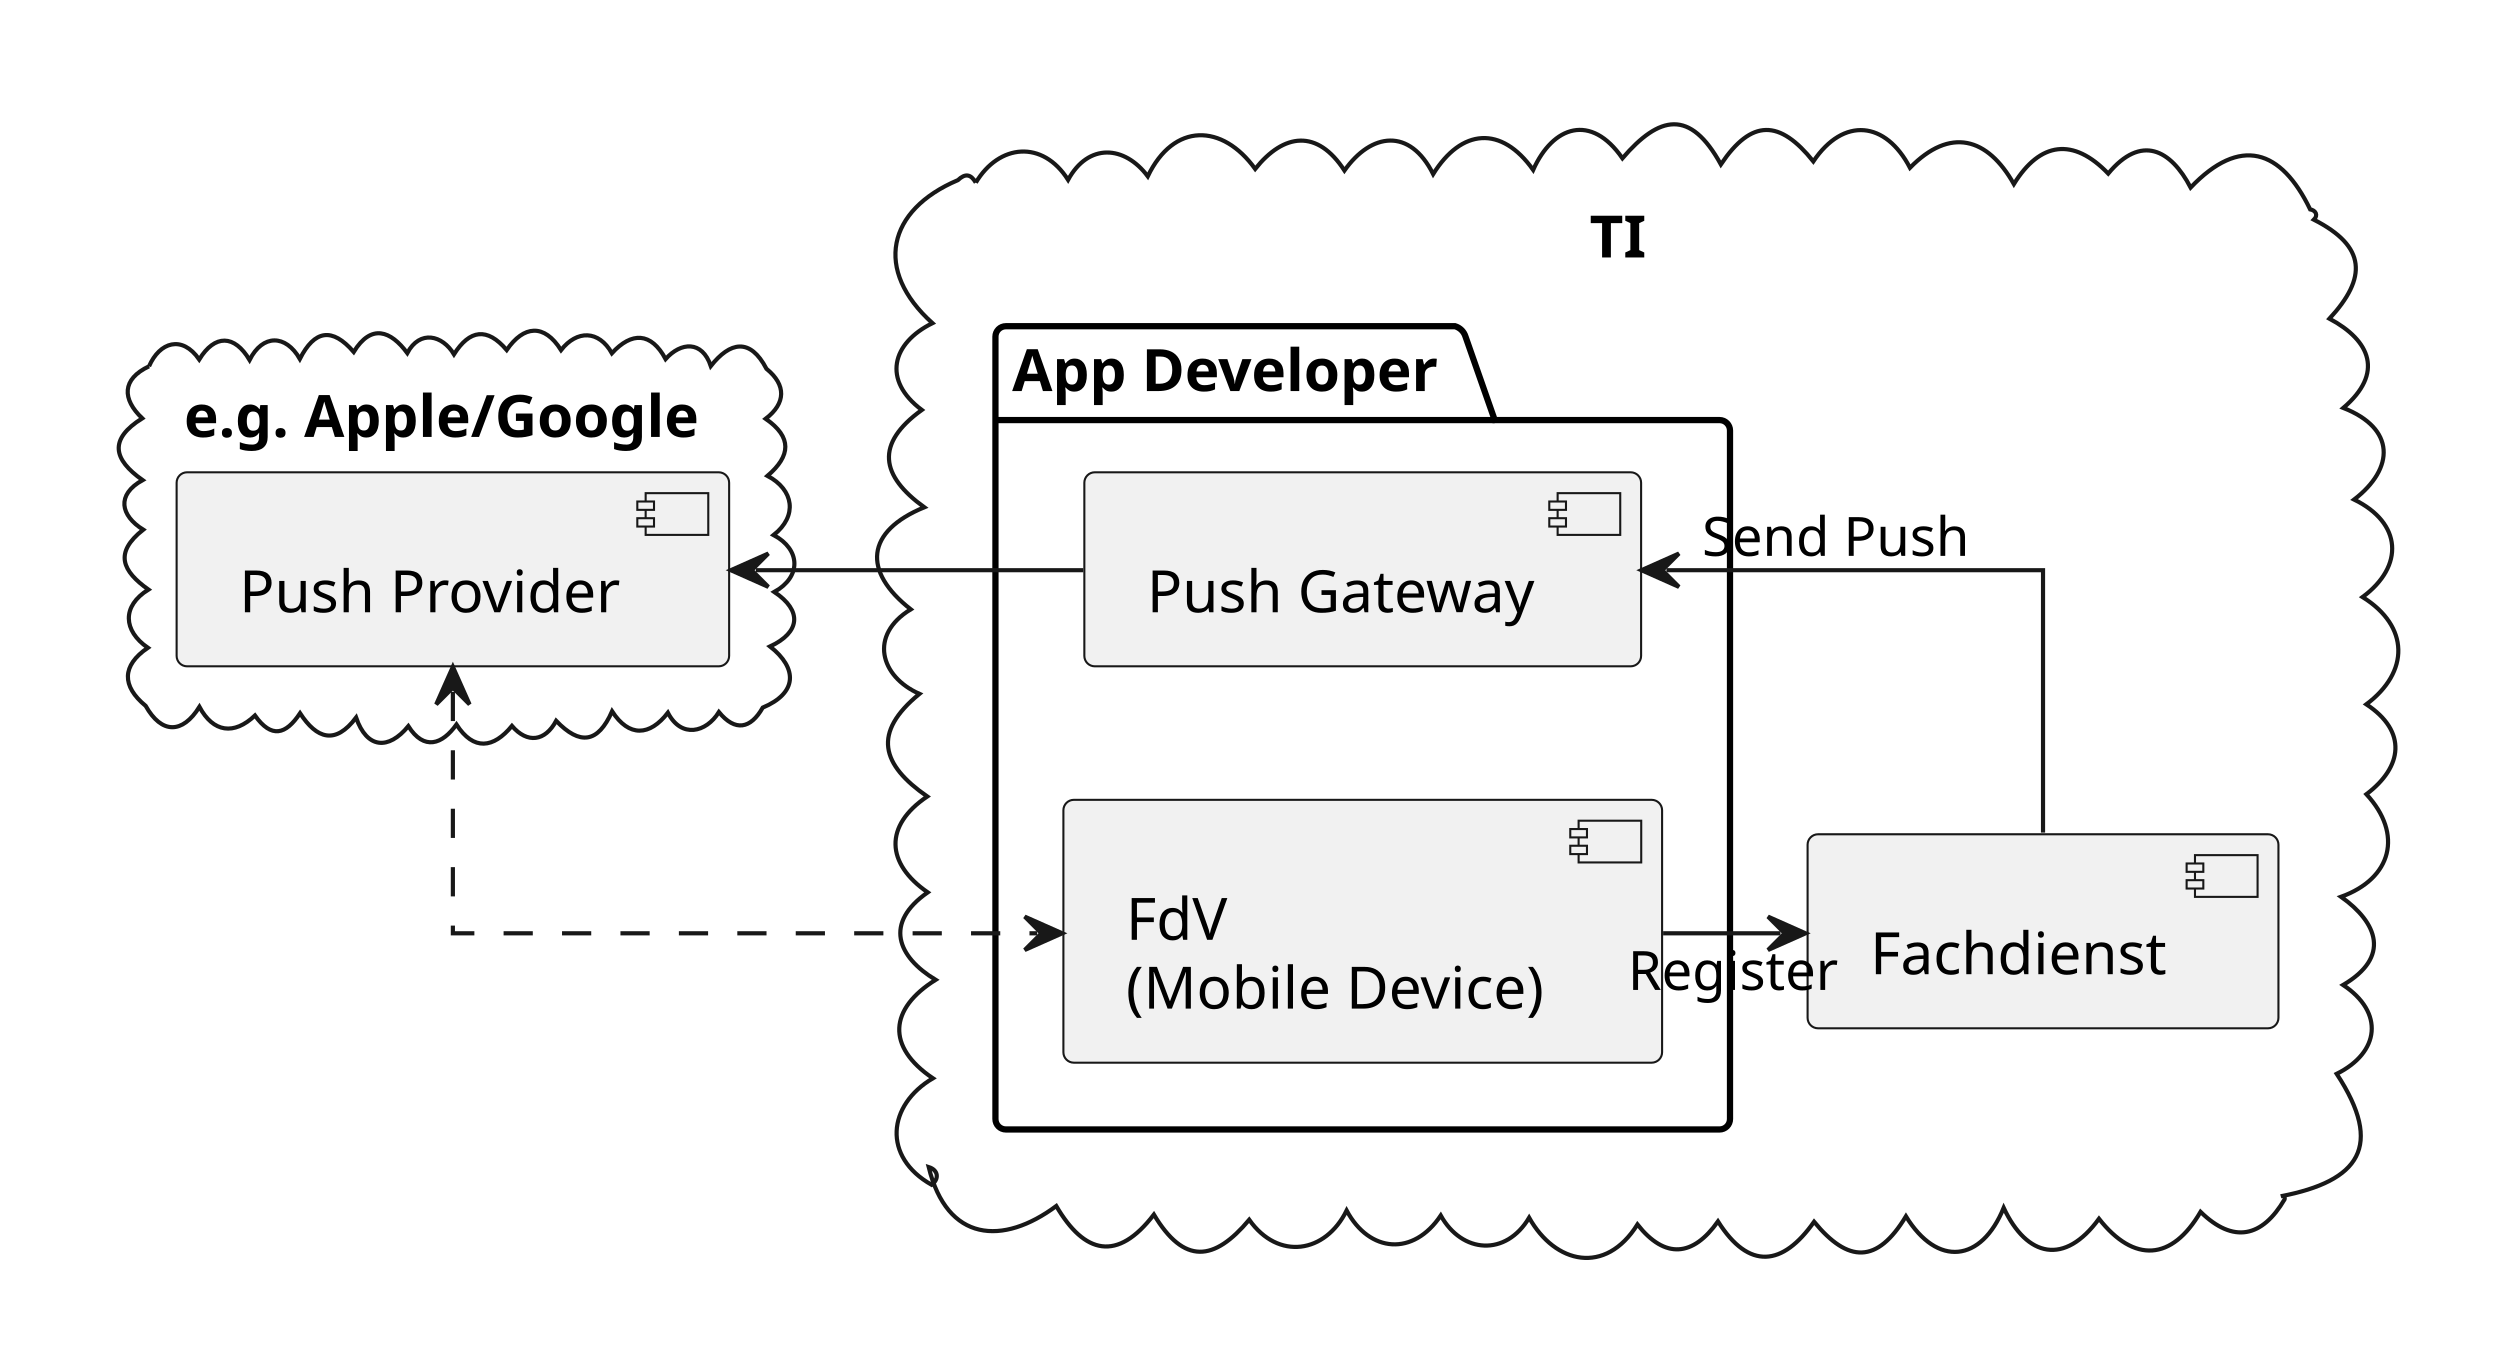
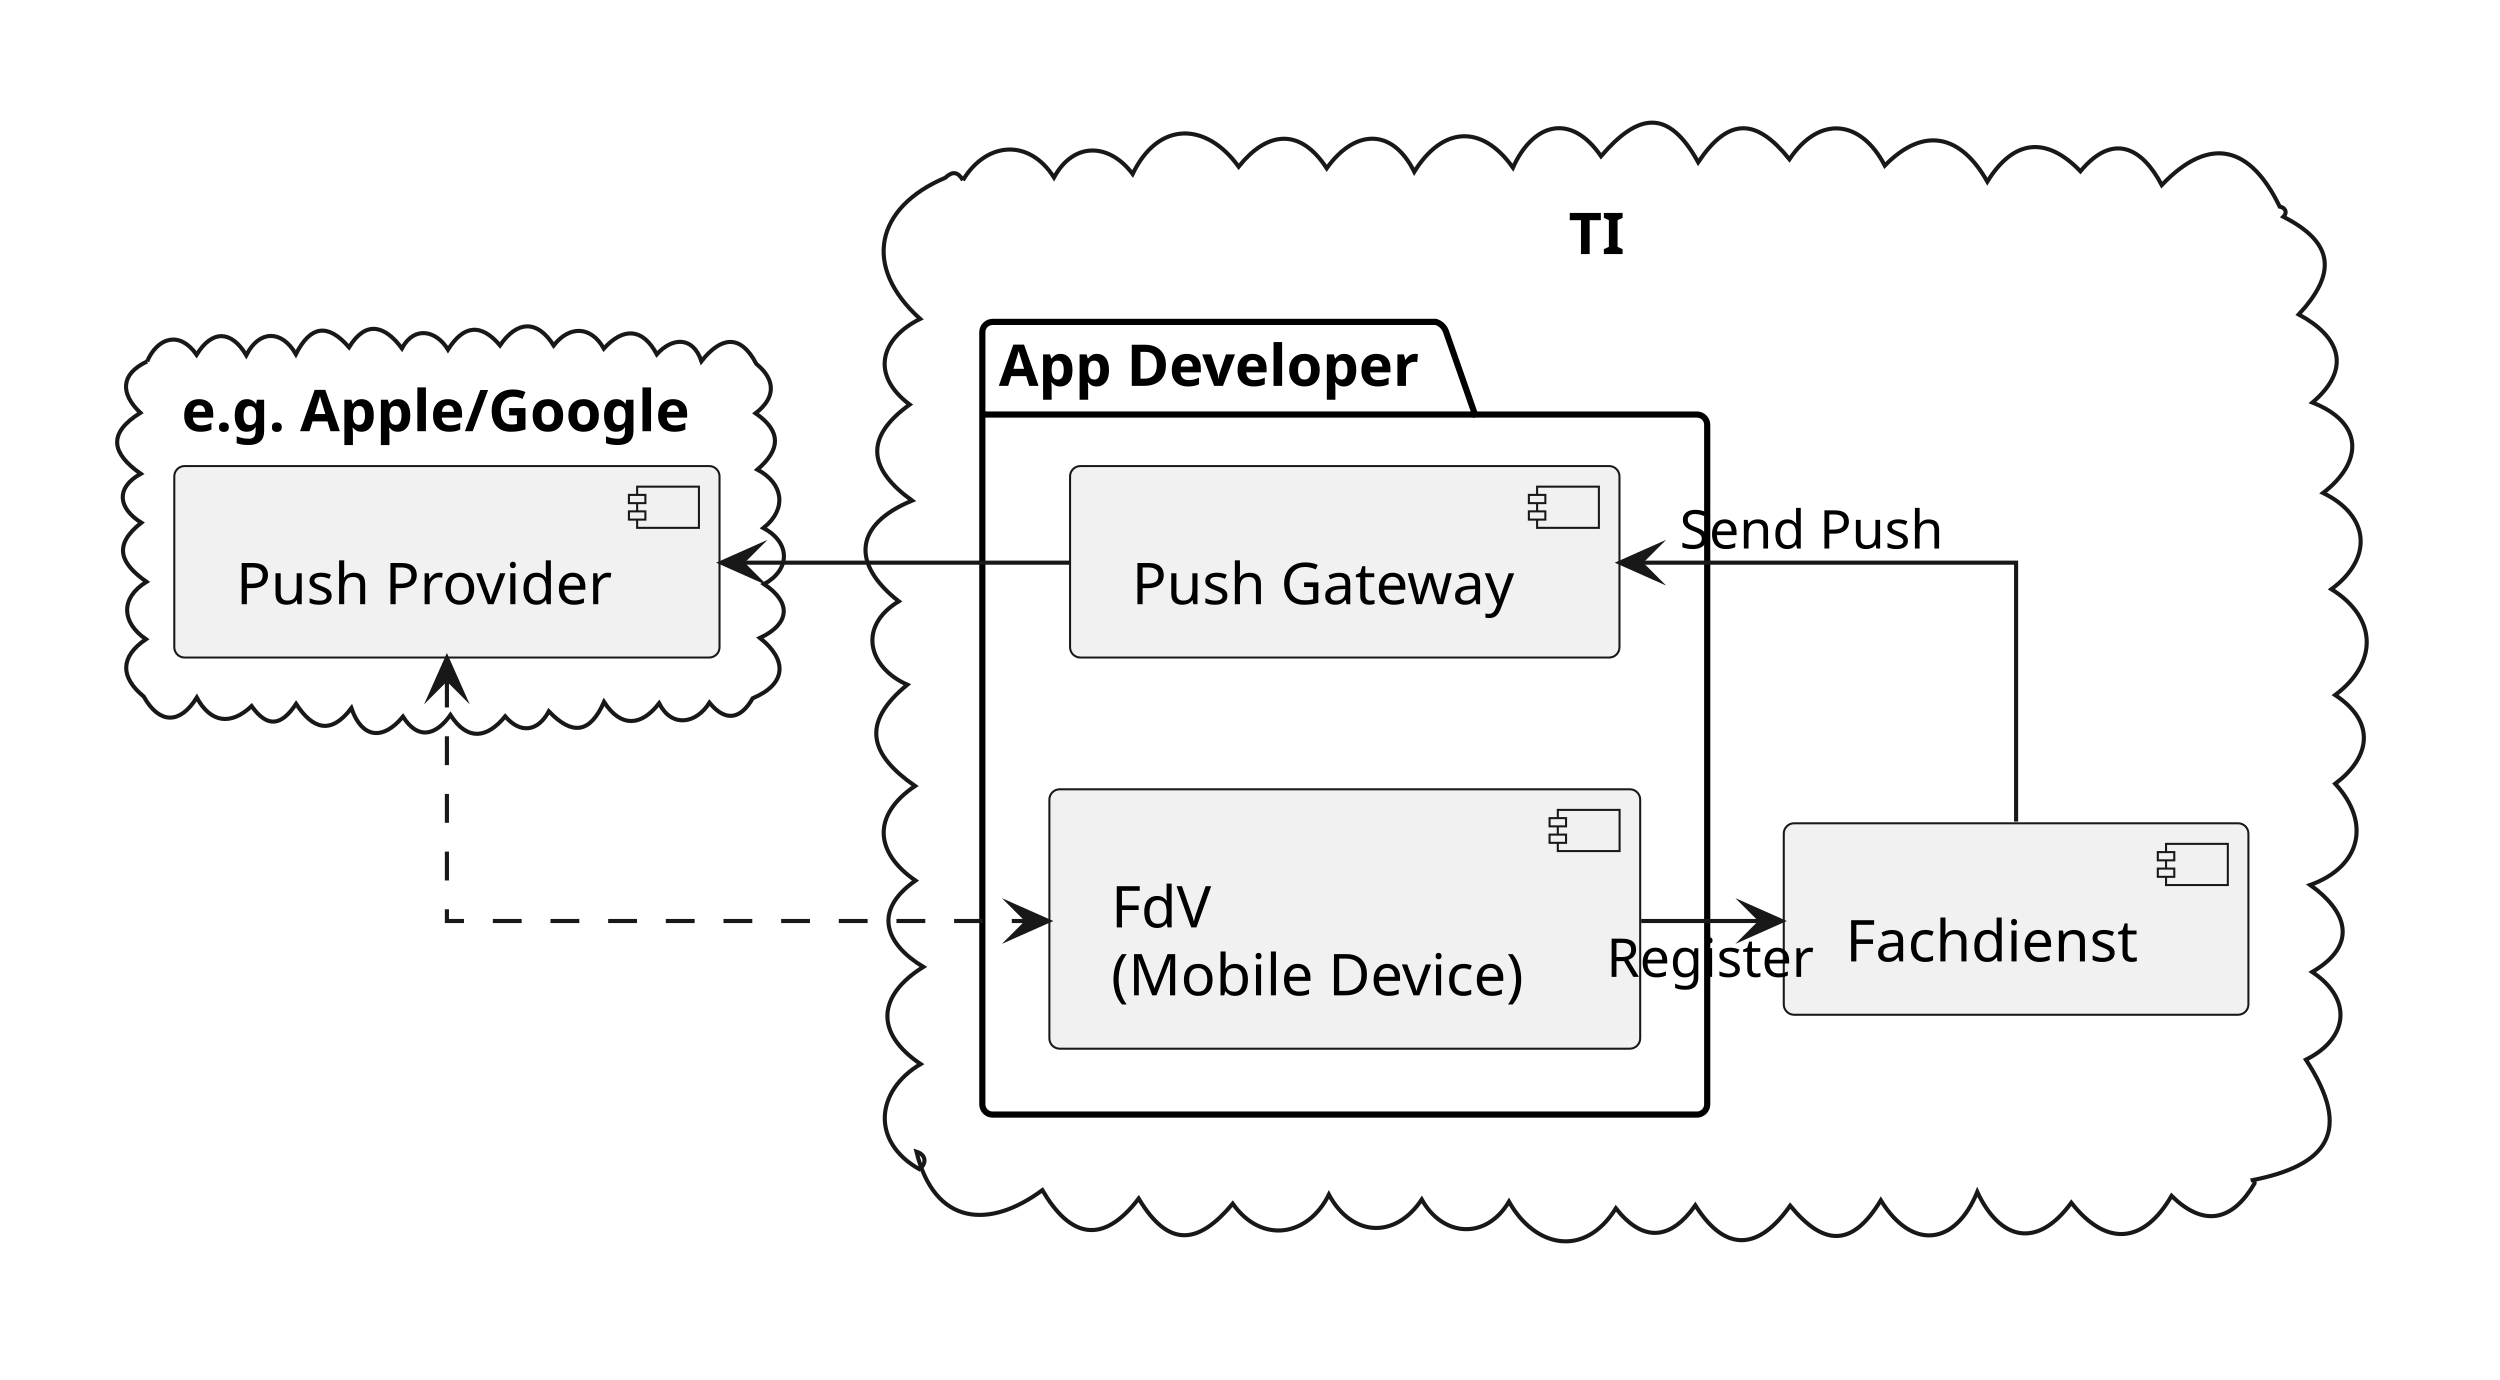
- <svg xmlns="http://www.w3.org/2000/svg" contentStyleType="text/css" data-diagram-type="DESCRIPTION" height="327px" preserveAspectRatio="none" style="width:599px;height:327px;background:#FFFFFF;" version="1.1" viewBox="0 0 599 327" width="599px" zoomAndPan="magnify">
+ <svg xmlns="http://www.w3.org/2000/svg" version="1.1" data-diagram-type="DESCRIPTION" style="width:607px;height:335px;background:#FFFFFF;" width="607px" height="335px" viewBox="0 0 607 335" zoomAndPan="magnify" preserveAspectRatio="none" contentStyleType="text/css">
  <defs />
-   <g>
-     <g class="cluster" data-qualified-name="e.g. Apple.Google" data-source-line="5" id="ent0002">
-       <path d="M35.71,87.766 C38.243,81.959 43.602,80.19 47.735,86.127 C51.491,80.046 56.162,80.141 59.798,86.245 C62.948,80.039 68.438,80.064 71.843,85.991 C75.363,79.079 79.558,78.337 84.747,84.322 C88.975,77.475 93.608,79.236 97.583,84.588 C100.626,78.944 106.004,80.288 108.772,84.888 C112.546,78.964 116.697,78.348 121.404,83.858 C125.481,77.947 130.37,77.447 134.428,83.879 C138.222,79.038 143.457,79.05 146.609,84.63 C151.342,79.463 156.006,79.553 159.476,86.026 C163.157,81.931 168.216,81.522 170.312,87.698 C174.908,81.901 179.706,80.821 183.641,88.359 C188.422,92.238 188.321,96.611 183.456,100.341 C189.841,104.768 189.483,109.204 183.895,114.015 C190.215,117.365 191.187,123.594 185.358,128.198 C191.874,131.674 192.061,138.193 185.529,141.833 C192.276,146.343 191.78,151.479 184.51,154.896 C191.203,160.174 191.043,166.067 182.752,169.547 C179.831,174.659 176.175,175.374 172.249,170.615 C169.173,175.563 163.243,176.977 160.026,170.769 C155.653,176.419 150.735,176.687 146.657,170.437 C143.253,178.089 138.968,178.643 133.257,172.714 C130.593,177.637 126.389,178.25 122.66,173.934 C118.233,179.306 113.498,179.978 109.368,173.598 C105.949,178.39 101.622,179.93 97.835,173.994 C93.063,179.786 87.908,179.424 85.32,171.935 C80.319,178.545 75.909,177.028 71.893,170.897 C68.457,176.054 65.063,177.006 61.09,171.437 C56.044,176.211 51.123,175.537 47.781,169.366 C43.705,175.899 38.719,175.905 34.896,169.121 C29.142,164.389 29.143,159.482 35.423,155.206 C29.498,151.104 29.153,145.241 35.561,141.262 C29.34,136.835 27.227,132.497 34.311,126.912 C28.877,123.525 27.798,118.569 34.164,115.035 C27.13,110.068 26,105.281 34.081,100.23 C29.247,95.625 29.127,90.88 35.71,87.766" fill="none" style="stroke:#181818;stroke-width:1;" />
-       <text fill="#000000" font-family="sans-serif" font-size="14" font-weight="bold" lengthAdjust="spacing" textLength="128.816" x="44.101" y="104.696">e.g. Apple/Google</text>
+   <g font-family="sans-serif" lengthAdjust="spacing">
+     <g class="cluster" data-qualified-name="e.g. Apple.Google" id="ent0001" data-source-line="5">
+       <path d="M35.71,87.766 C38.243,81.959 43.601,80.19 47.735,86.127 C51.491,80.046 56.162,80.141 59.798,86.245 C62.948,80.039 68.438,80.064 71.843,85.991 C75.363,79.079 79.558,78.337 84.747,84.321 C88.975,77.475 93.608,79.236 97.583,84.588 C100.626,78.944 106.004,80.288 108.772,84.888 C112.546,78.964 116.697,78.348 121.404,83.858 C125.481,77.947 130.37,77.447 134.428,83.879 C138.223,79.038 143.457,79.05 146.609,84.63 C151.342,79.463 156.006,79.553 159.475,86.026 C163.157,81.931 168.216,81.522 170.312,87.698 C174.908,81.901 179.706,80.821 183.641,88.359 C188.422,92.238 188.321,96.611 183.456,100.341 C189.841,104.768 189.484,109.204 183.895,114.015 C190.215,117.365 191.187,123.594 185.358,128.198 C191.874,131.674 192.061,138.193 185.529,141.833 C192.276,146.343 191.78,151.479 184.51,154.896 C191.203,160.174 191.043,166.067 182.752,169.546 C179.831,174.659 176.175,175.374 172.249,170.615 C169.174,175.563 163.243,176.977 160.026,170.769 C155.653,176.419 150.735,176.687 146.657,170.437 C143.253,178.089 138.968,178.643 133.257,172.713 C130.593,177.637 126.389,178.25 122.66,173.934 C118.233,179.306 113.498,179.978 109.368,173.598 C105.949,178.39 101.622,179.93 97.835,173.994 C93.063,179.786 87.908,179.424 85.32,171.935 C80.319,178.545 75.909,177.028 71.893,170.897 C68.457,176.055 65.063,177.006 61.09,171.437 C56.044,176.211 51.123,175.537 47.781,169.366 C43.705,175.899 38.719,175.905 34.896,169.121 C29.142,164.389 29.143,159.482 35.423,155.206 C29.498,151.104 29.153,145.241 35.561,141.262 C29.34,136.835 27.227,132.497 34.311,126.912 C28.877,123.525 27.798,118.569 34.164,115.035 C27.13,110.068 26,105.281 34.082,100.23 C29.247,95.625 29.127,90.88 35.71,87.766" style="stroke:#181818;stroke-width:1;" fill="none" />
+       <text x="44.101" y="104.696" fill="#000" font-size="14" textLength="128.816" font-weight="700">e.g. Apple/Google</text>
    </g>
-     <g class="cluster" data-qualified-name="TI" data-source-line="9" id="ent0004">
-       <path d="M233.803,43.763 C239.35,34.477 249.793,33.429 255.913,43.094 C260.761,34.218 269.43,34.788 275.006,42.244 C281.244,29.295 292.863,29.567 300.743,40.472 C307.597,31.895 315.611,30.848 322.13,40.858 C328.55,31.784 337.782,30.509 343.387,41.712 C350.133,30.841 359.697,29.941 367.346,40.711 C372.084,30.136 381.203,27.047 388.735,37.925 C397.569,27.643 404.957,26 412.32,39.391 C419.7,28.4 426.412,28.629 434.476,38.669 C441.742,27.891 451.819,29.025 457.631,40.203 C467.246,30.38 476.206,32.889 482.524,44.104 C488.795,33.946 496.756,32.878 505.128,41.587 C513.039,32.071 520.118,35.847 524.875,44.934 C536.753,32.508 546.535,35.724 553.509,50.161 C554.808,50.395 555.512,51.529 554.41,52.637 C566.995,59.049 567.198,66.536 558.136,76.35 C568.009,81.64 571.226,89.396 561.459,97.738 C573.958,102.651 573.826,112.157 564.046,119.695 C575.51,125.285 576.154,135.6 566.069,143.056 C577.323,150.064 577.365,160.982 566.977,168.754 C576.856,175.277 575.663,183.764 566.99,190.299 C575.839,199.88 573.092,210.479 560.926,214.873 C569.7,221.127 572.845,229.285 561.408,236 C571.341,242.604 570.201,252.149 559.874,257.293 C571.268,274.661 565.28,282.999 546.509,286.621 C547.068,286.413 547.555,286.692 547.394,287.353 C542.037,296.493 535.126,298.056 527.253,290.363 C520.386,302.137 511.308,302.687 502.917,292.015 C494.694,303.287 485.654,301.271 480.084,289.398 C474.736,302.483 464.209,303.687 456.663,291.429 C449.748,302.852 442.835,302.672 434.653,292.735 C427.137,303.406 419.062,304.423 411.629,292.651 C405.637,301.102 398.966,301.769 392.332,293.386 C384.651,305.643 372.6,302.831 366.38,291.761 C360.815,301.106 350.311,300.389 345.205,291.235 C338.653,301.017 328.142,300.242 322.652,290.037 C317.587,300.298 306.288,302.112 299.313,292.252 C290.883,302.297 283.699,303.058 276.472,291.009 C267.722,302.425 259.831,300.504 253.085,288.967 C240.244,298.5 226.93,297.631 222.509,279.621 C224.828,280.339 225.086,282.466 223.223,283.884 C211.354,277.187 212.63,264.787 223.521,258.356 C212.301,250.775 213.048,241.723 224.179,234.767 C214.982,229.208 211.759,221.155 222.283,213.811 C212.261,206.892 211.756,197.856 222.173,190.84 C211.172,183.21 208.888,175.589 220.298,166.25 C210.886,162.091 208.09,152.168 218.216,146 C206.53,136.827 207.465,127.314 221.459,121.546 C210.979,113.974 209.6,106.351 220.868,98.227 C211.31,91.067 213.701,82.228 223.415,77.428 C209.28,64.713 212.574,50.35 229.509,43.161 C231.264,41.513 232.574,41.664 233.803,43.763" fill="none" style="stroke:#181818;stroke-width:1;" />
-       <text fill="#000000" font-family="sans-serif" font-size="14" font-weight="bold" lengthAdjust="spacing" textLength="14.301" x="380.859" y="61.696">TI</text>
+     <g class="cluster" data-qualified-name="TI" id="ent0003" data-source-line="9">
+       <path d="M233.803,43.763 C239.35,34.477 249.793,33.429 255.913,43.094 C260.761,34.218 269.43,34.788 275.006,42.244 C281.244,29.295 292.863,29.567 300.743,40.472 C307.597,31.895 315.611,30.847 322.13,40.858 C328.55,31.784 337.782,30.509 343.388,41.712 C350.133,30.841 359.697,29.941 367.346,40.711 C372.084,30.136 381.203,27.047 388.735,37.925 C397.569,27.643 404.957,26 412.32,39.391 C419.699,28.4 426.412,28.629 434.476,38.669 C441.742,27.891 451.819,29.025 457.631,40.203 C467.246,30.38 476.206,32.889 482.524,44.104 C488.795,33.946 496.756,32.878 505.128,41.587 C513.039,32.071 520.118,35.847 524.876,44.934 C536.753,32.508 546.535,35.724 553.509,50.161 C554.808,50.395 555.512,51.529 554.41,52.637 C566.995,59.049 567.198,66.536 558.136,76.35 C568.009,81.64 571.226,89.396 561.459,97.738 C573.958,102.651 573.826,112.157 564.046,119.695 C575.51,125.285 576.154,135.6 566.069,143.056 C577.323,150.064 577.365,160.982 566.977,168.754 C576.856,175.277 575.663,183.764 566.99,190.299 C575.839,199.88 573.092,210.479 560.926,214.873 C569.7,221.127 572.845,229.285 561.408,236 C571.341,242.604 570.201,252.148 559.874,257.293 C571.268,274.661 565.28,282.999 546.509,286.621 C547.068,286.413 547.555,286.692 547.394,287.353 C542.037,296.493 535.126,298.056 527.253,290.363 C520.386,302.137 511.308,302.687 502.917,292.016 C494.694,303.287 485.654,301.271 480.084,289.398 C474.736,302.483 464.209,303.687 456.663,291.429 C449.748,302.852 442.835,302.672 434.653,292.735 C427.137,303.406 419.062,304.423 411.629,292.651 C405.637,301.102 398.966,301.769 392.332,293.386 C384.651,305.643 372.6,302.831 366.38,291.761 C360.815,301.106 350.311,300.389 345.205,291.235 C338.653,301.017 328.142,300.242 322.652,290.037 C317.587,300.298 306.288,302.112 299.313,292.252 C290.883,302.297 283.699,303.058 276.472,291.009 C267.722,302.425 259.831,300.504 253.085,288.967 C240.244,298.5 226.93,297.631 222.509,279.621 C224.828,280.339 225.086,282.465 223.223,283.884 C211.354,277.187 212.63,264.787 223.521,258.356 C212.301,250.775 213.048,241.723 224.18,234.767 C214.982,229.208 211.759,221.155 222.283,213.811 C212.261,206.892 211.756,197.856 222.174,190.84 C211.172,183.21 208.888,175.589 220.298,166.25 C210.886,162.091 208.09,152.168 218.216,146 C206.53,136.826 207.465,127.314 221.459,121.546 C210.979,113.974 209.6,106.351 220.868,98.227 C211.31,91.067 213.701,82.228 223.415,77.428 C209.28,64.713 212.574,50.35 229.509,43.161 C231.264,41.513 232.574,41.664 233.803,43.763" style="stroke:#181818;stroke-width:1;" fill="none" />
+       <text x="380.859" y="61.696" fill="#000" font-size="14" textLength="14.301" font-weight="700">TI</text>
    </g>
-     <g class="cluster" data-qualified-name="TI.App Developer" data-source-line="12" id="ent0006">
-       <path d="M241.009,78.161 L348.636,78.161 A3.75,3.75 0 0 1 351.136,80.661 L358.136,100.649 L412.009,100.649 A2.5,2.5 0 0 1 414.509,103.149 L414.509,268.121 A2.5,2.5 0 0 1 412.009,270.621 L241.009,270.621 A2.5,2.5 0 0 1 238.509,268.121 L238.509,80.661 A2.5,2.5 0 0 1 241.009,78.161" fill="none" style="stroke:#000000;stroke-width:1.5;" />
-       <line style="stroke:#000000;stroke-width:1.5;" x1="238.509" x2="358.136" y1="100.649" y2="100.649" />
-       <text fill="#000000" font-family="sans-serif" font-size="14" font-weight="bold" lengthAdjust="spacing" textLength="106.627" x="242.509" y="93.696">App Developer</text>
+     <g class="cluster" data-qualified-name="TI.App Developer" id="ent0005" data-source-line="12">
+       <path d="M241.009,78.161 L348.636,78.161 A3.75,3.75 0 0 1 351.136,80.661 L358.136,100.649 L412.009,100.649 A2.5,2.5 0 0 1 414.509,103.149 L414.509,268.121 A2.5,2.5 0 0 1 412.009,270.621 L241.009,270.621 A2.5,2.5 0 0 1 238.509,268.121 L238.509,80.661 A2.5,2.5 0 0 1 241.009,78.161" style="stroke:#000;stroke-width:1.5;" fill="none" />
+       <line x1="238.509" y1="100.649" x2="358.136" y2="100.649" style="stroke:#000;stroke-width:1.5;" />
+       <text x="242.509" y="93.696" fill="#000" font-size="14" textLength="106.627" font-weight="700">App Developer</text>
    </g>
-     <g class="entity" data-qualified-name="e.g. Apple.Google.PushProvider" data-source-line="6" id="ent0003">
-       <rect fill="#F1F1F1" height="46.488" rx="2.5" ry="2.5" style="stroke:#181818;stroke-width:0.5;" width="132.381" x="42.319" y="113.161" />
-       <rect fill="#F1F1F1" height="10" style="stroke:#181818;stroke-width:0.5;" width="15" x="154.7" y="118.161" />
-       <rect fill="#F1F1F1" height="2" style="stroke:#181818;stroke-width:0.5;" width="4" x="152.7" y="120.161" />
-       <rect fill="#F1F1F1" height="2" style="stroke:#181818;stroke-width:0.5;" width="4" x="152.7" y="124.161" />
-       <text fill="#000000" font-family="sans-serif" font-size="14" lengthAdjust="spacing" textLength="92.381" x="57.319" y="146.696">Push Provider</text>
+     <g class="entity" data-qualified-name="e.g. Apple.Google.PushProvider" id="ent0002" data-source-line="6">
+       <rect x="42.319" y="113.161" width="132.381" height="46.488" fill="#F1F1F1" style="stroke:#181818;stroke-width:0.5;" rx="2.5" ry="2.5" />
+       <rect x="154.7" y="118.161" width="15" height="10" fill="#F1F1F1" style="stroke:#181818;stroke-width:0.5;" />
+       <rect x="152.7" y="120.161" width="4" height="2" fill="#F1F1F1" style="stroke:#181818;stroke-width:0.5;" />
+       <rect x="152.7" y="124.161" width="4" height="2" fill="#F1F1F1" style="stroke:#181818;stroke-width:0.5;" />
+       <text x="57.319" y="146.696" fill="#000" font-size="14" textLength="92.381">Push Provider</text>
    </g>
-     <g class="entity" data-qualified-name="TI.Fachdienst" data-source-line="10" id="ent0005">
-       <rect fill="#F1F1F1" height="46.488" rx="2.5" ry="2.5" style="stroke:#181818;stroke-width:0.5;" width="112.816" x="433.099" y="199.891" />
-       <rect fill="#F1F1F1" height="10" style="stroke:#181818;stroke-width:0.5;" width="15" x="525.916" y="204.891" />
-       <rect fill="#F1F1F1" height="2" style="stroke:#181818;stroke-width:0.5;" width="4" x="523.916" y="206.891" />
-       <rect fill="#F1F1F1" height="2" style="stroke:#181818;stroke-width:0.5;" width="4" x="523.916" y="210.891" />
-       <text fill="#000000" font-family="sans-serif" font-size="14" lengthAdjust="spacing" textLength="72.816" x="448.099" y="233.426">Fachdienst</text>
+     <g class="entity" data-qualified-name="TI.Fachdienst" id="ent0004" data-source-line="10">
+       <rect x="433.099" y="199.891" width="112.816" height="46.488" fill="#F1F1F1" style="stroke:#181818;stroke-width:0.5;" rx="2.5" ry="2.5" />
+       <rect x="525.916" y="204.891" width="15" height="10" fill="#F1F1F1" style="stroke:#181818;stroke-width:0.5;" />
+       <rect x="523.916" y="206.891" width="4" height="2" fill="#F1F1F1" style="stroke:#181818;stroke-width:0.5;" />
+       <rect x="523.916" y="210.891" width="4" height="2" fill="#F1F1F1" style="stroke:#181818;stroke-width:0.5;" />
+       <text x="448.099" y="233.426" fill="#000" font-size="14" textLength="72.816">Fachdienst</text>
    </g>
-     <g class="entity" data-qualified-name="TI.App Developer.PushGateway" data-source-line="13" id="ent0007">
-       <rect fill="#F1F1F1" height="46.488" rx="2.5" ry="2.5" style="stroke:#181818;stroke-width:0.5;" width="133.399" x="259.809" y="113.161" />
-       <rect fill="#F1F1F1" height="10" style="stroke:#181818;stroke-width:0.5;" width="15" x="373.209" y="118.161" />
-       <rect fill="#F1F1F1" height="2" style="stroke:#181818;stroke-width:0.5;" width="4" x="371.209" y="120.161" />
-       <rect fill="#F1F1F1" height="2" style="stroke:#181818;stroke-width:0.5;" width="4" x="371.209" y="124.161" />
-       <text fill="#000000" font-family="sans-serif" font-size="14" lengthAdjust="spacing" textLength="93.399" x="274.809" y="146.696">Push Gateway</text>
+     <g class="entity" data-qualified-name="TI.App Developer.PushGateway" id="ent0006" data-source-line="13">
+       <rect x="259.809" y="113.161" width="133.399" height="46.488" fill="#F1F1F1" style="stroke:#181818;stroke-width:0.5;" rx="2.5" ry="2.5" />
+       <rect x="373.209" y="118.161" width="15" height="10" fill="#F1F1F1" style="stroke:#181818;stroke-width:0.5;" />
+       <rect x="371.209" y="120.161" width="4" height="2" fill="#F1F1F1" style="stroke:#181818;stroke-width:0.5;" />
+       <rect x="371.209" y="124.161" width="4" height="2" fill="#F1F1F1" style="stroke:#181818;stroke-width:0.5;" />
+       <text x="274.809" y="146.696" fill="#000" font-size="14" textLength="93.399">Push Gateway</text>
    </g>
-     <g class="entity" data-qualified-name="TI.App Developer.MobileDevice" data-source-line="14" id="ent0008">
-       <rect fill="#F1F1F1" height="62.977" rx="2.5" ry="2.5" style="stroke:#181818;stroke-width:0.5;" width="143.448" x="254.789" y="191.641" />
-       <rect fill="#F1F1F1" height="10" style="stroke:#181818;stroke-width:0.5;" width="15" x="378.237" y="196.641" />
-       <rect fill="#F1F1F1" height="2" style="stroke:#181818;stroke-width:0.5;" width="4" x="376.237" y="198.641" />
-       <rect fill="#F1F1F1" height="2" style="stroke:#181818;stroke-width:0.5;" width="4" x="376.237" y="202.641" />
-       <text fill="#000000" font-family="sans-serif" font-size="14" lengthAdjust="spacing" textLength="25.471" x="269.789" y="225.176">FdV</text>
-       <text fill="#000000" font-family="sans-serif" font-size="14" lengthAdjust="spacing" textLength="103.448" x="269.789" y="241.664">(Mobile Device)</text>
+     <g class="entity" data-qualified-name="TI.App Developer.MobileDevice" id="ent0007" data-source-line="14">
+       <rect x="254.789" y="191.641" width="143.448" height="62.977" fill="#F1F1F1" style="stroke:#181818;stroke-width:0.5;" rx="2.5" ry="2.5" />
+       <rect x="378.237" y="196.641" width="15" height="10" fill="#F1F1F1" style="stroke:#181818;stroke-width:0.5;" />
+       <rect x="376.237" y="198.641" width="4" height="2" fill="#F1F1F1" style="stroke:#181818;stroke-width:0.5;" />
+       <rect x="376.237" y="202.641" width="4" height="2" fill="#F1F1F1" style="stroke:#181818;stroke-width:0.5;" />
+       <text x="269.789" y="225.176" fill="#000" font-size="14" textLength="25.471">FdV</text>
+       <text x="269.789" y="241.664" fill="#000" font-size="14" textLength="103.448">(Mobile Device)</text>
    </g>
-     <g class="link" data-entity-1="ent0003" data-entity-2="ent0007" data-link-type="dependency" data-source-line="18" id="lnk10">
-       <path d="M181.099,136.621 C207.899,136.621 232.739,136.621 259.569,136.621" fill="none" id="PushProvider-backto-PushGateway" style="stroke:#181818;stroke-width:1;" />
-       <polygon fill="#181818" points="175.099,136.621,184.099,140.621,180.099,136.621,184.099,132.621,175.099,136.621" style="stroke:#181818;stroke-width:1;" />
+     <g class="link" data-entity-1="ent0002" data-entity-2="ent0006" id="lnk9" data-source-line="18" data-link-type="dependency">
+       <path d="M180.099,136.621 C206.899,136.621 232.739,136.621 259.569,136.621" style="stroke:#181818;stroke-width:1;" fill="none" id="PushProvider-backto-PushGateway" />
+       <polygon points="175.099,136.621,184.099,140.621,180.099,136.621,184.099,132.621,175.099,136.621" fill="#181818" style="stroke:#181818;stroke-width:1;stroke-linejoin:miter;stroke-miterlimit:10;" />
    </g>
-     <g class="link" data-entity-1="ent0003" data-entity-2="ent0008" data-link-type="dependency" data-source-line="19" id="lnk12">
-       <path d="M108.509,165.771 C108.509,191.611 108.509,223.621 108.509,223.621 C108.509,223.621 185.029,223.621 248.519,223.621" fill="none" id="PushProvider-MobileDevice" style="stroke:#181818;stroke-width:1;stroke-dasharray:7,7;" />
-       <polygon fill="#181818" points="108.509,159.771,104.509,168.771,108.509,164.771,112.509,168.771,108.509,159.771" style="stroke:#181818;stroke-width:1;" />
-       <polygon fill="#181818" points="254.519,223.621,245.519,219.621,249.519,223.621,245.519,227.621,254.519,223.621" style="stroke:#181818;stroke-width:1;" />
+     <g class="link" data-entity-1="ent0002" data-entity-2="ent0007" id="lnk11" data-source-line="19" data-link-type="dependency">
+       <path d="M108.509,164.771 C108.509,190.611 108.509,223.621 108.509,223.621 C108.509,223.621 186.029,223.621 249.519,223.621" style="stroke:#181818;stroke-width:1;stroke-dasharray:7,7;" fill="none" id="PushProvider-MobileDevice" />
+       <polygon points="108.509,159.771,104.509,168.771,108.509,164.771,112.509,168.771,108.509,159.771" fill="#181818" style="stroke:#181818;stroke-width:1;stroke-linejoin:miter;stroke-miterlimit:10;" />
+       <polygon points="254.519,223.621,245.519,219.621,249.519,223.621,245.519,227.621,254.519,223.621" fill="#181818" style="stroke:#181818;stroke-width:1;stroke-linejoin:miter;stroke-miterlimit:10;" />
    </g>
-     <g class="link" data-entity-1="ent0008" data-entity-2="ent0005" data-link-type="dependency" data-source-line="23" id="lnk15">
-       <path d="M398.479,223.621 C409.909,223.621 415.589,223.621 426.609,223.621" fill="none" id="MobileDevice-to-Fachdienst" style="stroke:#181818;stroke-width:1;" />
-       <polygon fill="#181818" points="432.609,223.621,423.609,219.621,427.609,223.621,423.609,227.621,432.609,223.621" style="stroke:#181818;stroke-width:1;" />
-       <text fill="#000000" font-family="sans-serif" font-size="13" lengthAdjust="spacing" textLength="51.378" x="390.039" y="237.189">Register</text>
+     <g class="link" data-entity-1="ent0007" data-entity-2="ent0004" id="lnk14" data-source-line="23" data-link-type="dependency">
+       <path d="M398.479,223.621 C409.909,223.621 416.589,223.621 427.609,223.621" style="stroke:#181818;stroke-width:1;" fill="none" id="MobileDevice-to-Fachdienst" />
+       <polygon points="432.609,223.621,423.609,219.621,427.609,223.621,423.609,227.621,432.609,223.621" fill="#181818" style="stroke:#181818;stroke-width:1;stroke-linejoin:miter;stroke-miterlimit:10;" />
+       <text x="390.039" y="237.189" fill="#000" font-size="13" textLength="51.378">Register</text>
    </g>
-     <g class="link" data-entity-1="ent0007" data-entity-2="ent0005" data-link-type="dependency" data-source-line="24" id="lnk16">
-       <path d="M399.279,136.621 C444.289,136.621 489.509,136.621 489.509,136.621 C489.509,136.621 489.509,173.881 489.509,199.491" fill="none" id="PushGateway-backto-Fachdienst" style="stroke:#181818;stroke-width:1;" />
-       <polygon fill="#181818" points="393.279,136.621,402.279,140.621,398.279,136.621,402.279,132.621,393.279,136.621" style="stroke:#181818;stroke-width:1;" />
-       <text fill="#000000" font-family="sans-serif" font-size="13" lengthAdjust="spacing" textLength="64.556" x="407.829" y="133.189">Send Push</text>
+     <g class="link" data-entity-1="ent0006" data-entity-2="ent0004" id="lnk15" data-source-line="24" data-link-type="dependency">
+       <path d="M398.279,136.621 C443.289,136.621 489.509,136.621 489.509,136.621 C489.509,136.621 489.509,173.881 489.509,199.491" style="stroke:#181818;stroke-width:1;" fill="none" id="PushGateway-backto-Fachdienst" />
+       <polygon points="393.279,136.621,402.279,140.621,398.279,136.621,402.279,132.621,393.279,136.621" fill="#181818" style="stroke:#181818;stroke-width:1;stroke-linejoin:miter;stroke-miterlimit:10;" />
+       <text x="407.829" y="133.189" fill="#000" font-size="13" textLength="64.556">Send Push</text>
    </g>
  </g>
</svg>
